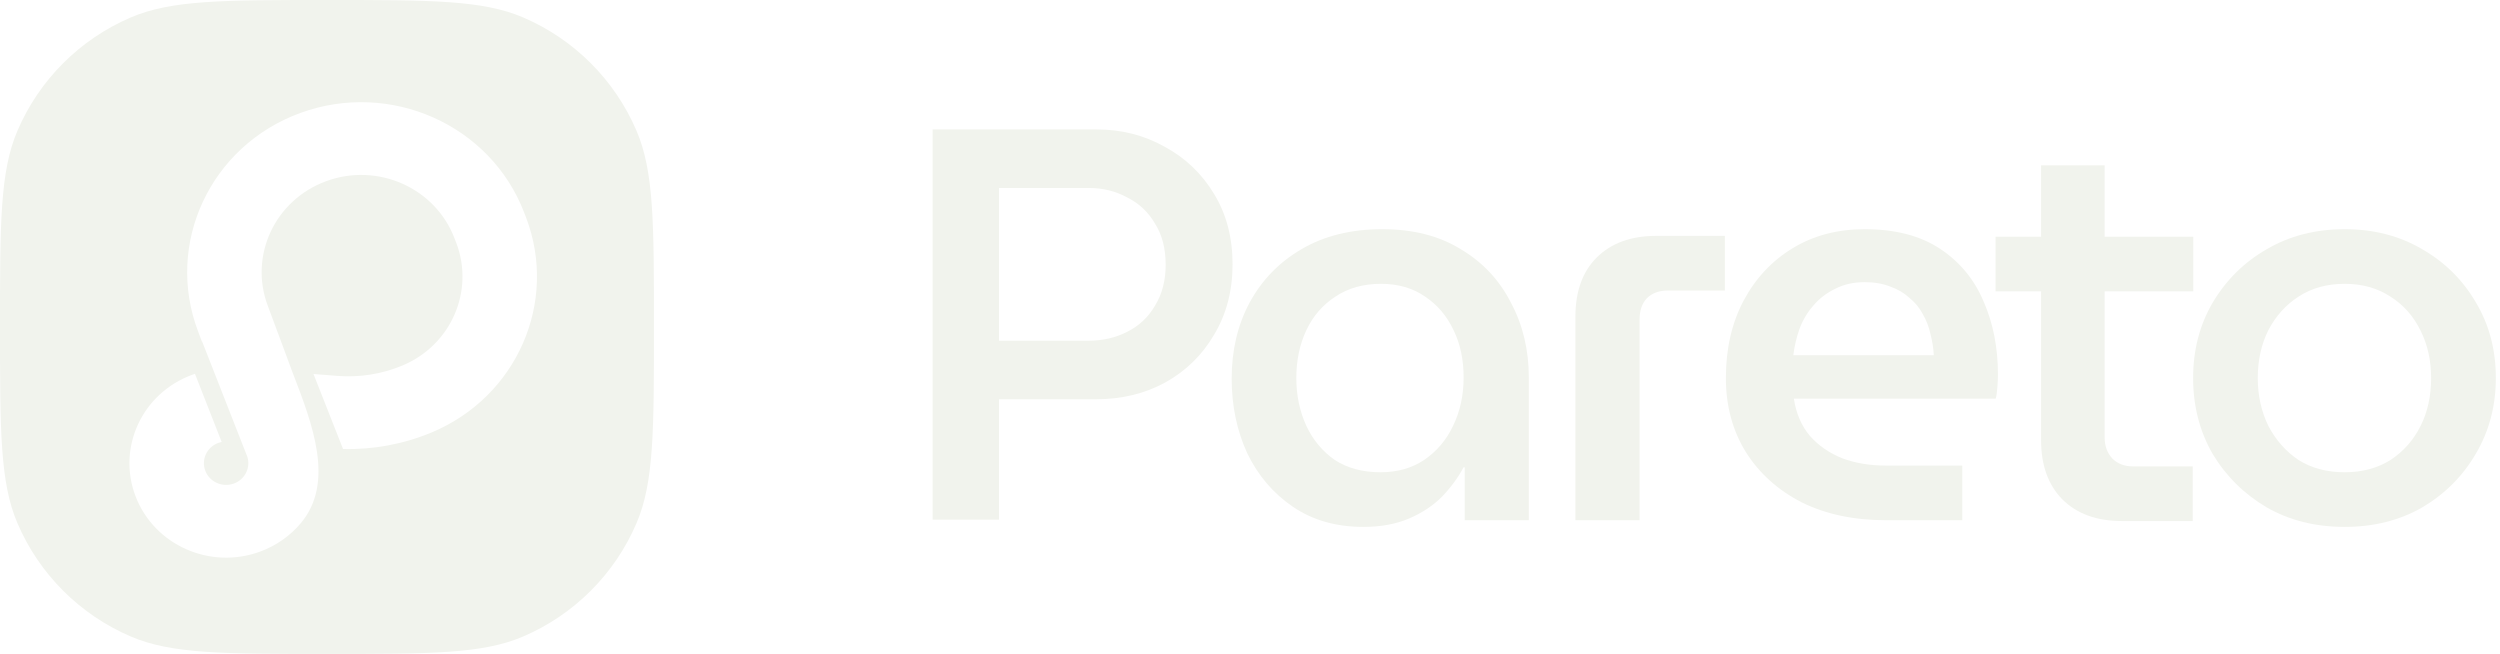
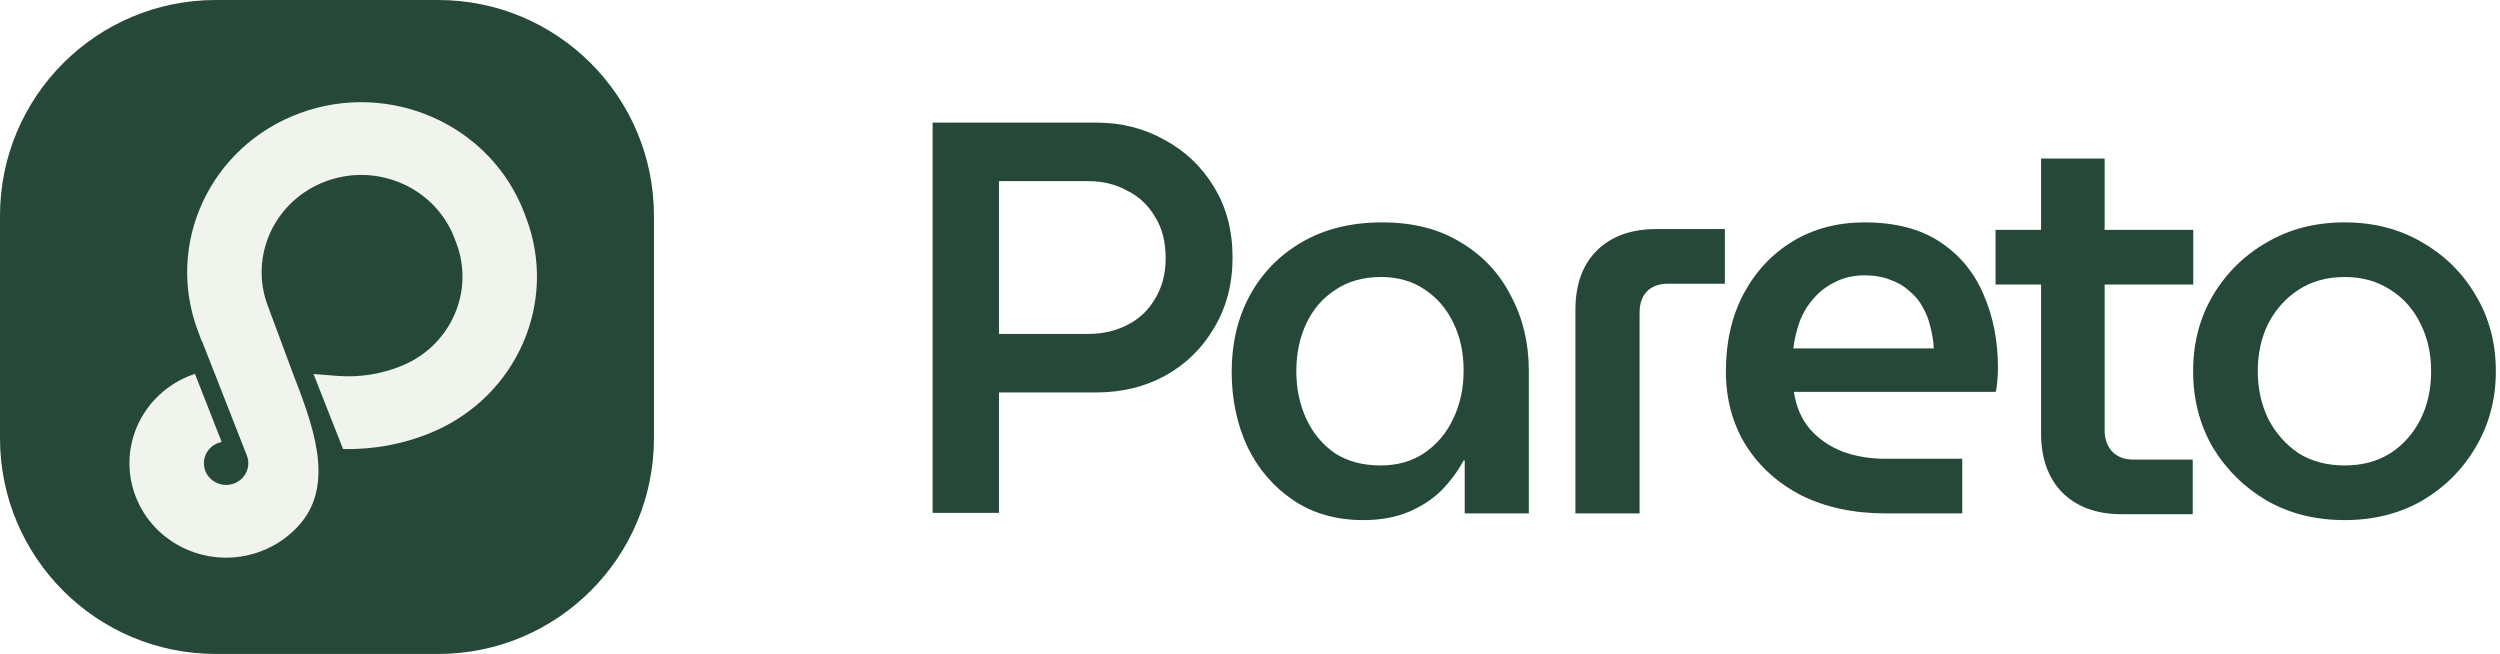
<svg xmlns="http://www.w3.org/2000/svg" width="367" height="96" viewBox="0 0 367 96" fill="none">
-   <path d="M200.13 77.349C196.14 77.349 192.71 76.367 189.81 74.403C186.92 72.438 184.68 69.819 183.1 66.546C181.57 63.217 180.81 59.562 180.81 55.579C180.81 51.432 181.68 47.721 183.43 44.447C185.23 41.12 187.77 38.501 191.04 36.59C194.37 34.627 198.33 33.645 202.91 33.645C207.44 33.645 211.28 34.627 214.45 36.59C217.67 38.501 220.12 41.12 221.81 44.447C223.56 47.721 224.43 51.377 224.43 55.415V76.367H215.02V68.592H214.86C214.04 70.12 212.98 71.564 211.67 72.93C210.36 74.239 208.75 75.302 206.84 76.121C204.93 76.939 202.69 77.349 200.13 77.349ZM202.66 69.328C205.12 69.328 207.25 68.728 209.05 67.528C210.9 66.273 212.32 64.609 213.3 62.535C214.34 60.407 214.86 58.034 214.86 55.415C214.86 52.796 214.37 50.477 213.38 48.458C212.4 46.385 211.01 44.748 209.21 43.547C207.41 42.292 205.25 41.665 202.74 41.665C200.13 41.665 197.89 42.292 196.03 43.547C194.18 44.748 192.76 46.385 191.78 48.458C190.8 50.532 190.3 52.878 190.3 55.497C190.3 58.061 190.8 60.407 191.78 62.535C192.76 64.609 194.15 66.273 195.95 67.528C197.81 68.728 200.04 69.328 202.66 69.328Z" fill="#F1F3ED" />
-   <path d="M231.27 76.367V46.494C231.27 42.784 232.31 39.892 234.38 37.819C236.51 35.691 239.43 34.627 243.14 34.627H253.21V42.648H244.86C243.55 42.648 242.51 43.03 241.75 43.793C241.04 44.557 240.69 45.594 240.69 46.904V76.367H231.27Z" fill="#F1F3ED" />
-   <path d="M276.84 76.367C272.15 76.367 268.03 75.493 264.49 73.748C260.99 71.947 258.27 69.492 256.3 66.382C254.34 63.217 253.36 59.589 253.36 55.497C253.36 51.186 254.23 47.394 255.97 44.12C257.72 40.846 260.12 38.282 263.18 36.426C266.23 34.572 269.75 33.645 273.73 33.645C278.21 33.645 281.89 34.599 284.78 36.508C287.68 38.419 289.8 40.983 291.17 44.202C292.59 47.422 293.3 51.023 293.3 55.006C293.3 55.551 293.27 56.178 293.21 56.888C293.16 57.596 293.08 58.142 292.97 58.525H263.34C263.67 60.708 264.46 62.535 265.71 64.008C266.97 65.427 268.55 66.518 270.46 67.282C272.37 67.992 274.5 68.346 276.84 68.346H288.06V76.367H276.84ZM263.26 52.141H283.88C283.83 51.105 283.66 50.068 283.39 49.031C283.17 47.993 282.79 47.011 282.25 46.084C281.76 45.157 281.1 44.365 280.28 43.711C279.52 43.002 278.59 42.456 277.5 42.074C276.41 41.638 275.15 41.42 273.73 41.42C272.1 41.42 270.65 41.747 269.4 42.402C268.14 43.002 267.08 43.819 266.2 44.856C265.33 45.839 264.65 46.985 264.16 48.295C263.72 49.549 263.42 50.831 263.26 52.141Z" fill="#F1F3ED" />
-   <path d="M311.5 76.489C307.79 76.489 304.87 75.424 302.74 73.296C300.66 71.168 299.63 68.276 299.63 64.621V24.273H308.96V64.212C308.96 65.466 309.34 66.503 310.1 67.322C310.87 68.085 311.88 68.468 313.13 68.468H321.89V76.489H311.5ZM292.95 42.769V34.748H321.97V42.769H292.95Z" fill="#F1F3ED" />
-   <path d="M344.21 77.349C339.9 77.349 336.08 76.394 332.75 74.484C329.42 72.519 326.78 69.9 324.81 66.627C322.9 63.298 321.95 59.589 321.95 55.497C321.95 51.405 322.9 47.721 324.81 44.447C326.78 41.12 329.42 38.501 332.75 36.59C336.08 34.627 339.9 33.645 344.21 33.645C348.46 33.645 352.26 34.627 355.59 36.59C358.91 38.501 361.53 41.092 363.44 44.365C365.41 47.639 366.39 51.35 366.39 55.497C366.39 59.589 365.41 63.298 363.44 66.627C361.53 69.9 358.91 72.519 355.59 74.484C352.26 76.394 348.46 77.349 344.21 77.349ZM344.21 69.328C346.77 69.328 349.01 68.728 350.92 67.528C352.83 66.273 354.3 64.609 355.34 62.535C356.38 60.462 356.89 58.116 356.89 55.497C356.89 52.932 356.38 50.613 355.34 48.54C354.3 46.412 352.83 44.748 350.92 43.547C349.01 42.292 346.77 41.665 344.21 41.665C341.59 41.665 339.33 42.292 337.42 43.547C335.56 44.748 334.09 46.385 333 48.458C331.96 50.532 331.44 52.878 331.44 55.497C331.44 58.061 331.96 60.407 333 62.535C334.09 64.609 335.56 66.273 337.42 67.528C339.33 68.728 341.59 69.328 344.21 69.328Z" fill="#F1F3ED" />
-   <path d="M136.91 76.291V19H160.97C164.63 19 167.95 19.846 170.96 21.537C174.01 23.174 176.44 25.493 178.24 28.494C180.04 31.44 180.94 34.878 180.94 38.806C180.94 42.68 180.04 46.118 178.24 49.118C176.49 52.119 174.09 54.466 171.04 56.157C168.04 57.794 164.65 58.612 160.89 58.612H146.65V76.291H136.91ZM146.65 50.019H159.74C161.87 50.019 163.78 49.582 165.47 48.709C167.22 47.836 168.58 46.554 169.56 44.863C170.6 43.171 171.12 41.18 171.12 38.888C171.12 36.487 170.6 34.468 169.56 32.832C168.58 31.14 167.22 29.858 165.47 28.985C163.78 28.057 161.9 27.594 159.82 27.594H146.65V50.019Z" fill="#F1F3ED" />
-   <path fill-rule="evenodd" clip-rule="evenodd" d="M2.56 19.197C5.8651e-05 25.173 0 32.782 0 48C0 63.218 5.8651e-05 70.827 2.56 76.803C5.76 84.279 11.72 90.236 19.2 93.439C25.17 96 32.78 96 48 96C63.22 96 70.83 96 76.8 93.439C84.28 90.236 90.24 84.279 93.44 76.803C96 70.827 96 63.218 96 48C96 32.782 96 25.173 93.44 19.197C90.24 11.721 84.28 5.764 76.8 2.561C70.83 4.52995e-06 63.22 0 48 0C32.78 0 25.17 4.52995e-06 19.2 2.561C11.72 5.764 5.76 11.721 2.56 19.197ZM43.06 54.965C43.02 54.862 42.98 54.76 42.94 54.659L40.89 49.126L40.65 48.513L40.66 48.518L39.34 44.966C36.51 37.581 40.34 29.354 47.9 26.59C55.46 23.826 63.88 27.573 66.71 34.958L66.97 35.626C69.69 42.734 66.21 50.678 59.07 53.661C56.06 54.917 52.79 55.439 49.52 55.18L46.02 54.903L50.36 65.913C54.82 66.024 59.25 65.197 63.37 63.48C75.88 58.253 81.98 44.337 77.21 31.884L76.95 31.215C72.01 18.307 57.29 11.759 44.07 16.59C30.88 21.414 24.18 35.76 29.08 48.654L29.64 50.146L29.67 50.127L36.19 66.755C36.21 66.797 36.23 66.84 36.25 66.883C36.88 68.531 36.02 70.366 34.34 70.982C32.65 71.598 30.77 70.763 30.14 69.116C29.51 67.469 30.36 65.634 32.05 65.017C32.21 64.958 32.38 64.912 32.54 64.879L28.62 54.878C28.48 54.922 28.35 54.968 28.22 55.017C20.88 57.7 17.16 65.688 19.9 72.858C22.65 80.028 30.83 83.666 38.17 80.982C40.6 80.091 42.64 78.614 44.18 76.776C49.16 70.818 45.86 62.248 43.06 54.965Z" fill="#F1F3ED" />
+   <path d="M200.13 76.349C196.14 76.349 192.71 75.367 189.81 73.403C186.92 71.438 184.68 68.819 183.1 65.546C181.57 62.217 180.81 58.562 180.81 54.579C180.81 50.432 181.68 46.721 183.43 43.447C185.23 40.12 187.77 37.501 191.04 35.59C194.37 33.627 198.33 32.645 202.91 32.645C207.44 32.645 211.28 33.627 214.45 35.59C217.67 37.501 220.12 40.12 221.81 43.447C223.56 46.721 224.43 50.377 224.43 54.415V75.367H215.02V67.592H214.86C214.04 69.12 212.98 70.564 211.67 71.93C210.36 73.239 208.75 74.302 206.84 75.121C204.93 75.939 202.69 76.349 200.13 76.349ZM202.66 68.328C205.12 68.328 207.25 67.728 209.05 66.528C210.9 65.273 212.32 63.608 213.3 61.535C214.34 59.407 214.86 57.034 214.86 54.415C214.86 51.796 214.37 49.477 213.38 47.458C212.4 45.385 211.01 43.748 209.21 42.547C207.41 41.292 205.25 40.665 202.74 40.665C200.13 40.665 197.89 41.292 196.03 42.547C194.18 43.748 192.76 45.385 191.78 47.458C190.8 49.532 190.3 51.878 190.3 54.497C190.3 57.061 190.8 59.407 191.78 61.535C192.76 63.608 194.15 65.273 195.95 66.528C197.81 67.728 200.04 68.328 202.66 68.328Z" fill="#254839" />
+   <path d="M231.27 75.367V45.494C231.27 41.784 232.31 38.892 234.38 36.819C236.51 34.691 239.43 33.627 243.14 33.627H253.21V41.648H244.86C243.55 41.648 242.51 42.03 241.75 42.793C241.04 43.557 240.69 44.594 240.69 45.904V75.367H231.27Z" fill="#254839" />
+   <path d="M276.84 75.367C272.15 75.367 268.03 74.493 264.49 72.748C260.99 70.947 258.27 68.492 256.3 65.382C254.34 62.217 253.36 58.589 253.36 54.497C253.36 50.186 254.23 46.394 255.97 43.12C257.72 39.846 260.12 37.282 263.18 35.426C266.23 33.572 269.75 32.645 273.73 32.645C278.21 32.645 281.89 33.599 284.78 35.508C287.68 37.419 289.8 39.983 291.17 43.202C292.59 46.422 293.3 50.023 293.3 54.006C293.3 54.551 293.27 55.178 293.21 55.888C293.16 56.596 293.08 57.142 292.97 57.525H263.34C263.67 59.708 264.46 61.535 265.71 63.008C266.97 64.427 268.55 65.518 270.46 66.282C272.37 66.992 274.5 67.346 276.84 67.346H288.06V75.367H276.84ZM263.26 51.141H283.88C283.83 50.105 283.66 49.068 283.39 48.031C283.17 46.993 282.79 46.011 282.25 45.084C281.76 44.157 281.1 43.365 280.28 42.711C279.52 42.002 278.59 41.456 277.5 41.074C276.41 40.638 275.15 40.42 273.73 40.42C272.1 40.42 270.65 40.747 269.4 41.402C268.14 42.002 267.08 42.819 266.2 43.856C265.33 44.839 264.65 45.985 264.16 47.295C263.72 48.549 263.42 49.831 263.26 51.141Z" fill="#254839" />
+   <path d="M311.5 75.489C307.79 75.489 304.87 74.424 302.74 72.296C300.66 70.168 299.63 67.276 299.63 63.621V23.273H308.96V63.212C308.96 64.466 309.34 65.503 310.1 66.322C310.87 67.085 311.88 67.468 313.13 67.468H321.89V75.489H311.5ZM292.95 41.769V33.748H321.97V41.769H292.95Z" fill="#254839" />
+   <path d="M344.21 76.349C339.9 76.349 336.08 75.394 332.75 73.484C329.42 71.519 326.78 68.9 324.81 65.627C322.9 62.298 321.95 58.589 321.95 54.497C321.95 50.405 322.9 46.721 324.81 43.447C326.78 40.12 329.42 37.501 332.75 35.59C336.08 33.627 339.9 32.645 344.21 32.645C348.46 32.645 352.26 33.627 355.59 35.59C358.91 37.501 361.53 40.092 363.44 43.365C365.41 46.639 366.39 50.35 366.39 54.497C366.39 58.589 365.41 62.298 363.44 65.627C361.53 68.9 358.91 71.519 355.59 73.484C352.26 75.394 348.46 76.349 344.21 76.349ZM344.21 68.328C346.77 68.328 349.01 67.728 350.92 66.528C352.83 65.273 354.3 63.608 355.34 61.535C356.38 59.462 356.89 57.116 356.89 54.497C356.89 51.932 356.38 49.613 355.34 47.54C354.3 45.412 352.83 43.748 350.92 42.547C349.01 41.292 346.77 40.665 344.21 40.665C341.59 40.665 339.33 41.292 337.42 42.547C335.56 43.748 334.09 45.385 333 47.458C331.96 49.532 331.44 51.878 331.44 54.497C331.44 57.061 331.96 59.407 333 61.535C334.09 63.608 335.56 65.273 337.42 66.528C339.33 67.728 341.59 68.328 344.21 68.328Z" fill="#254839" />
+   <path d="M136.91 75.291V18H160.97C164.63 18 167.95 18.846 170.96 20.537C174.01 22.174 176.44 24.493 178.24 27.494C180.04 30.44 180.94 33.878 180.94 37.806C180.94 41.68 180.04 45.118 178.24 48.118C176.49 51.119 174.09 53.466 171.04 55.157C168.04 56.794 164.65 57.612 160.89 57.612H146.65V75.291H136.91ZM146.65 49.019H159.74C161.87 49.019 163.78 48.582 165.47 47.709C167.22 46.836 168.58 45.554 169.56 43.863C170.6 42.171 171.12 40.18 171.12 37.888C171.12 35.487 170.6 33.468 169.56 31.832C168.58 30.14 167.22 28.858 165.47 27.985C163.78 27.057 161.9 26.594 159.82 26.594H146.65V49.019Z" fill="#254839" />
+   <rect width="96" height="96" rx="31.673" fill="#254839" />
+   <path d="M42.944 54.659C45.768 62.007 49.227 70.735 44.179 76.776C42.644 78.614 40.605 80.091 38.166 80.982C30.827 83.666 22.651 80.028 19.904 72.858C17.157 65.688 20.881 57.7 28.22 55.017C28.352 54.968 28.485 54.922 28.617 54.878L32.54 64.879C32.376 64.912 32.212 64.958 32.051 65.017C30.365 65.633 29.509 67.469 30.14 69.116C30.771 70.763 32.65 71.598 34.336 70.982C36.022 70.366 36.877 68.531 36.246 66.883C36.23 66.84 36.212 66.797 36.194 66.755L29.674 50.127L29.636 50.146L29.081 48.654C24.176 35.76 30.879 21.413 44.073 16.59C57.286 11.759 72.005 18.307 76.95 31.215L77.206 31.884C81.976 44.337 75.88 58.253 63.365 63.48C59.253 65.197 54.817 66.024 50.36 65.913L46.023 54.903L49.525 55.18C52.785 55.439 56.061 54.917 59.069 53.661C66.213 50.678 69.692 42.734 66.969 35.626L66.713 34.958C63.885 27.573 55.463 23.826 47.904 26.59C40.344 29.354 36.51 37.581 39.339 44.966L40.66 48.518L40.651 48.513L40.886 49.126L42.944 54.659Z" fill="#F1F3ED" />
</svg>
